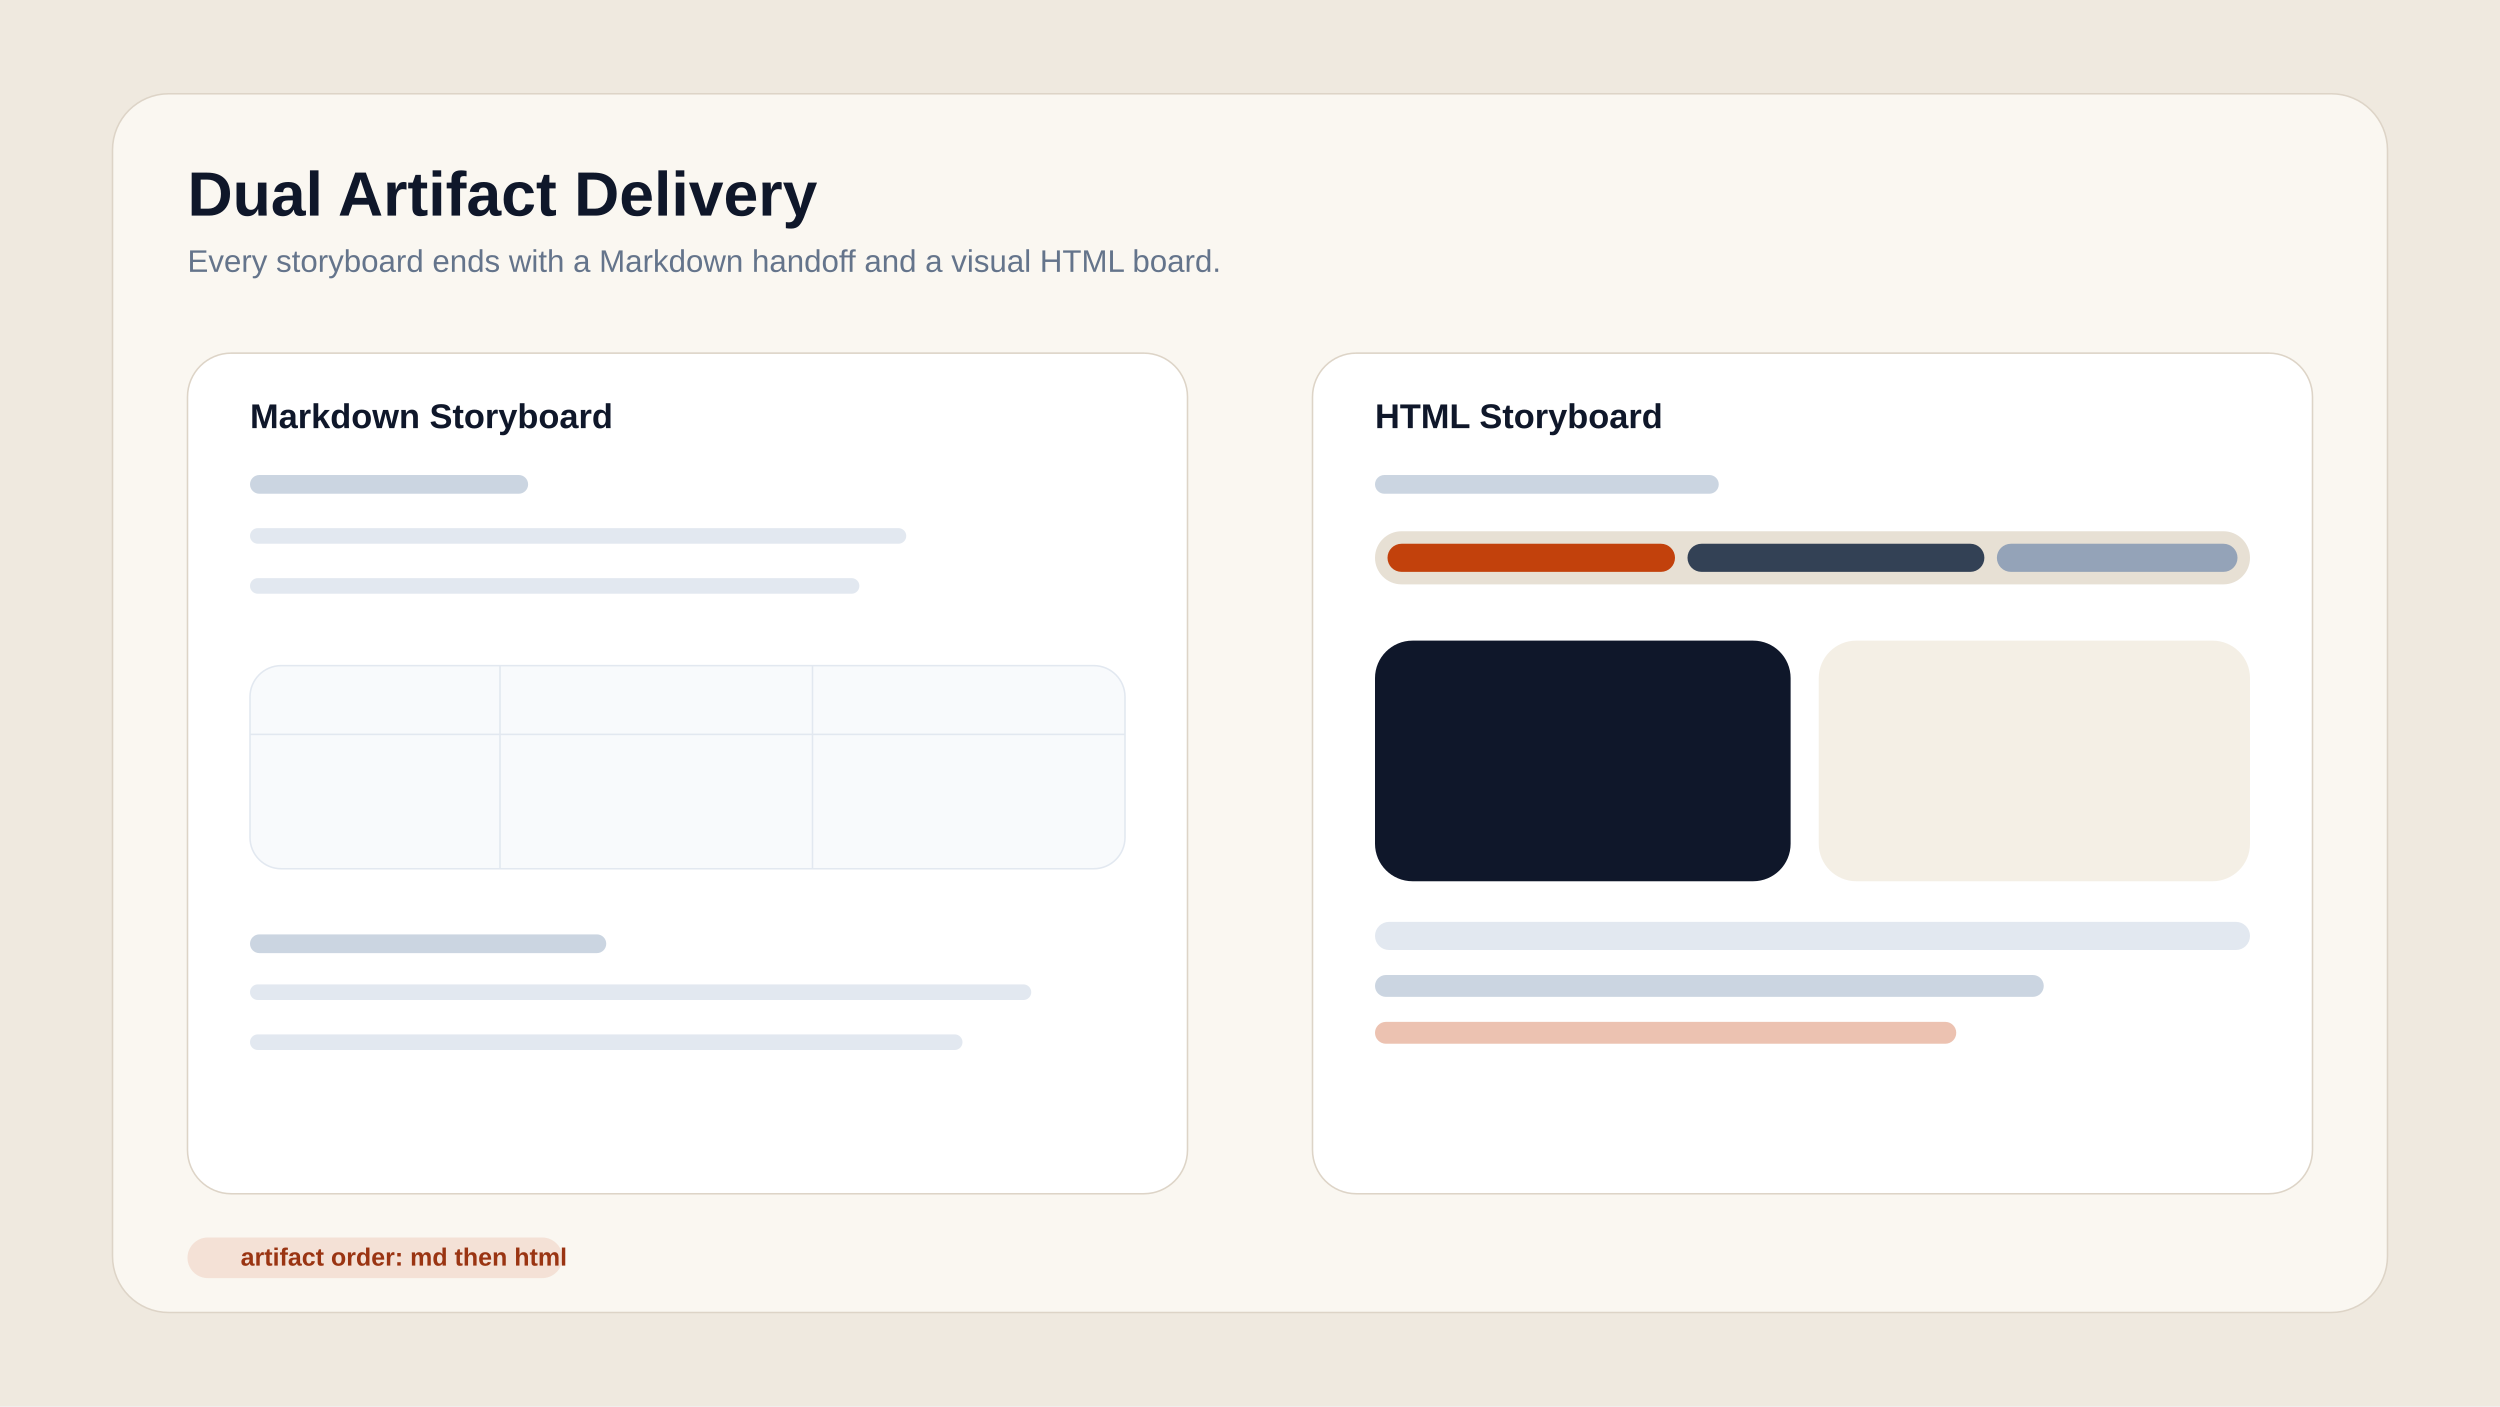
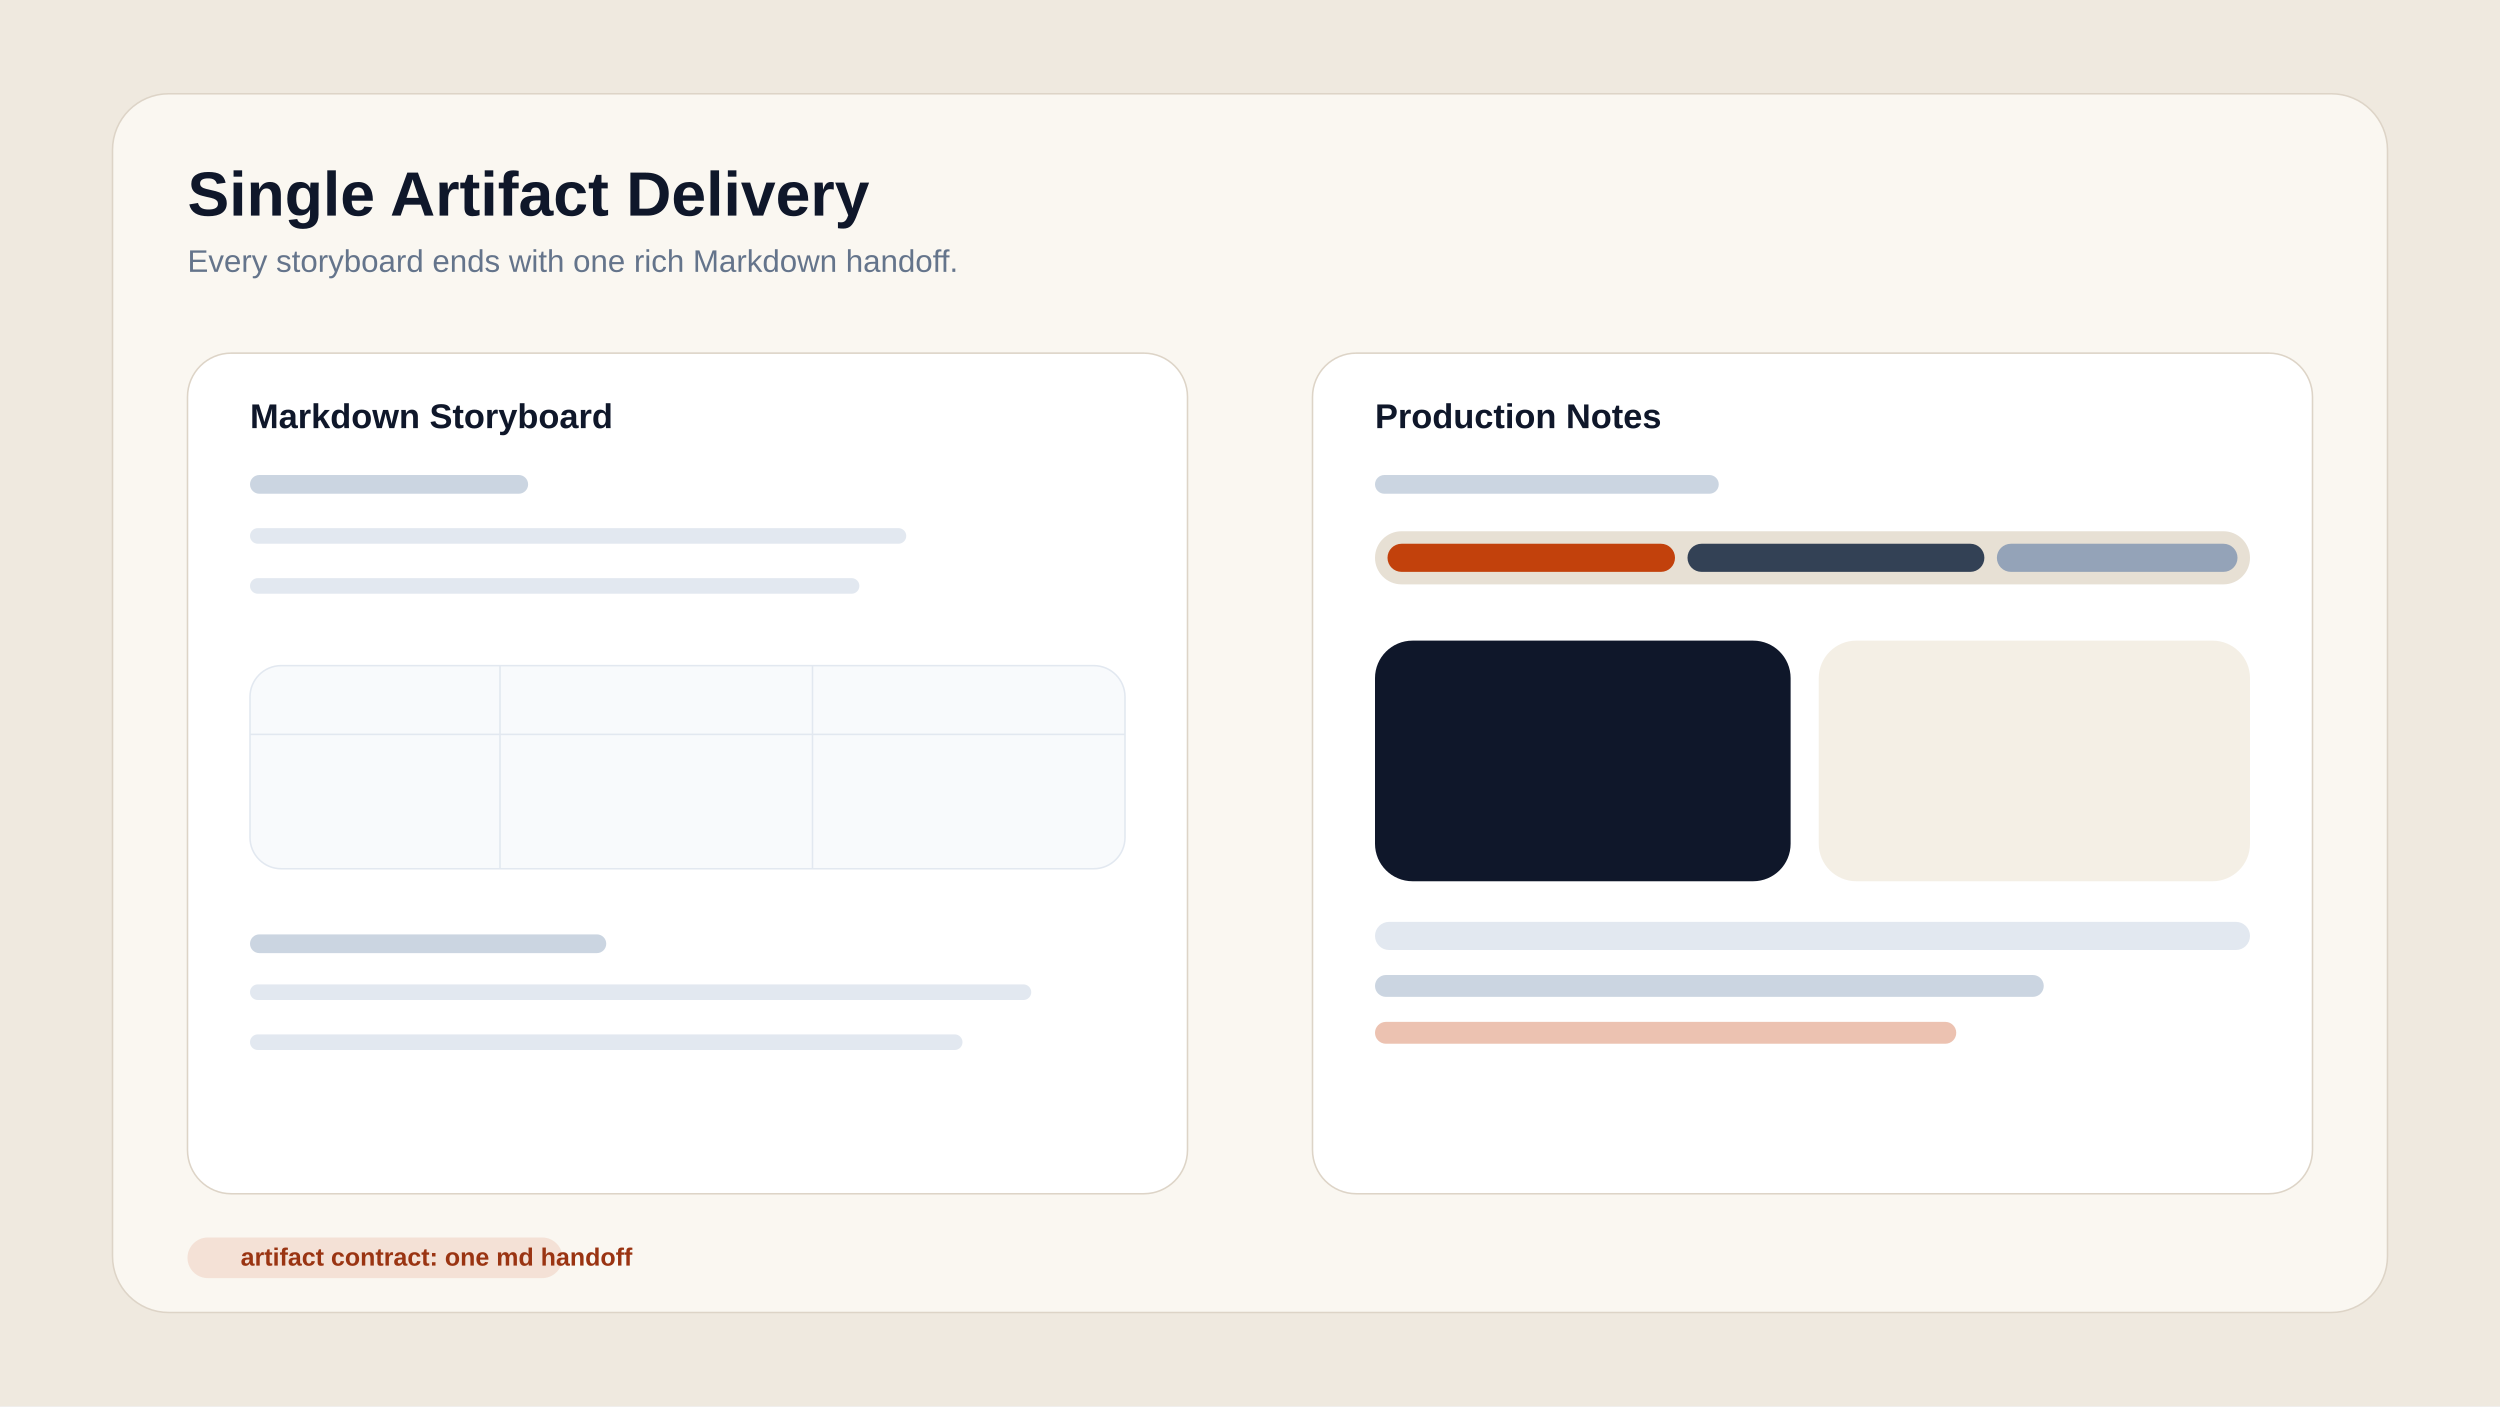
<svg xmlns="http://www.w3.org/2000/svg" width="1600" height="900" viewBox="0 0 1600 900" fill="none">
  <rect width="1600" height="900" fill="#EFE9DF" />
  <rect x="72" y="60" width="1456" height="780" rx="36" fill="#FAF7F1" stroke="#DDD4C7" />
-   <text x="120" y="138" fill="#0F172A" font-size="40" font-family="Avenir Next, Helvetica Neue, Arial, sans-serif" font-weight="700">Dual Artifact Delivery</text>
-   <text x="120" y="174" fill="#64748B" font-size="20" font-family="Avenir Next, Helvetica Neue, Arial, sans-serif">Every storyboard ends with a Markdown handoff and a visual HTML board.</text>
+   <text x="120" y="138" fill="#0F172A" font-size="40" font-family="Avenir Next, Helvetica Neue, Arial, sans-serif" font-weight="700">Single Artifact Delivery</text>
+   <text x="120" y="174" fill="#64748B" font-size="20" font-family="Avenir Next, Helvetica Neue, Arial, sans-serif">Every storyboard ends with one rich Markdown handoff.</text>
  <rect x="120" y="226" width="640" height="538" rx="28" fill="#FFFFFF" stroke="#DDD4C7" />
  <rect x="840" y="226" width="640" height="538" rx="28" fill="#FFFFFF" stroke="#DDD4C7" />
  <text x="160" y="274" fill="#0F172A" font-size="22" font-family="Avenir Next, Helvetica Neue, Arial, sans-serif" font-weight="700">Markdown Storyboard</text>
-   <text x="880" y="274" fill="#0F172A" font-size="22" font-family="Avenir Next, Helvetica Neue, Arial, sans-serif" font-weight="700">HTML Storyboard</text>
+   <text x="880" y="274" fill="#0F172A" font-size="22" font-family="Avenir Next, Helvetica Neue, Arial, sans-serif" font-weight="700">Production Notes</text>
  <rect x="160" y="304" width="178" height="12" rx="6" fill="#CBD5E1" />
  <rect x="160" y="338" width="420" height="10" rx="5" fill="#E2E8F0" />
  <rect x="160" y="370" width="390" height="10" rx="5" fill="#E2E8F0" />
  <rect x="160" y="426" width="560" height="130" rx="20" fill="#F8FAFC" stroke="#E2E8F0" />
  <line x1="160" y1="470" x2="720" y2="470" stroke="#E2E8F0" />
  <line x1="320" y1="426" x2="320" y2="556" stroke="#E2E8F0" />
  <line x1="520" y1="426" x2="520" y2="556" stroke="#E2E8F0" />
  <rect x="160" y="598" width="228" height="12" rx="6" fill="#CBD5E1" />
  <rect x="160" y="630" width="500" height="10" rx="5" fill="#E2E8F0" />
  <rect x="160" y="662" width="456" height="10" rx="5" fill="#E2E8F0" />
  <rect x="880" y="304" width="220" height="12" rx="6" fill="#CBD5E1" />
  <rect x="880" y="340" width="560" height="34" rx="17" fill="#E7E0D4" />
  <rect x="888" y="348" width="184" height="18" rx="9" fill="#C2410C" />
  <rect x="1080" y="348" width="190" height="18" rx="9" fill="#334155" />
  <rect x="1278" y="348" width="154" height="18" rx="9" fill="#94A3B8" />
  <rect x="880" y="410" width="266" height="154" rx="24" fill="#0F172A" />
  <rect x="1164" y="410" width="276" height="154" rx="24" fill="#F4EFE5" />
  <rect x="880" y="590" width="560" height="18" rx="9" fill="#E2E8F0" />
  <rect x="880" y="624" width="428" height="14" rx="7" fill="#CBD5E1" />
  <rect x="880" y="654" width="372" height="14" rx="7" fill="#C2410C" fill-opacity="0.32" />
  <rect x="120" y="792" width="240" height="26" rx="13" fill="#C2410C" fill-opacity="0.12" />
-   <text x="154" y="810" fill="#9A3412" font-size="16" font-family="Avenir Next, Helvetica Neue, Arial, sans-serif" font-weight="600">artifact order: md then html</text>
+   <text x="154" y="810" fill="#9A3412" font-size="16" font-family="Avenir Next, Helvetica Neue, Arial, sans-serif" font-weight="600">artifact contract: one md handoff</text>
</svg>
